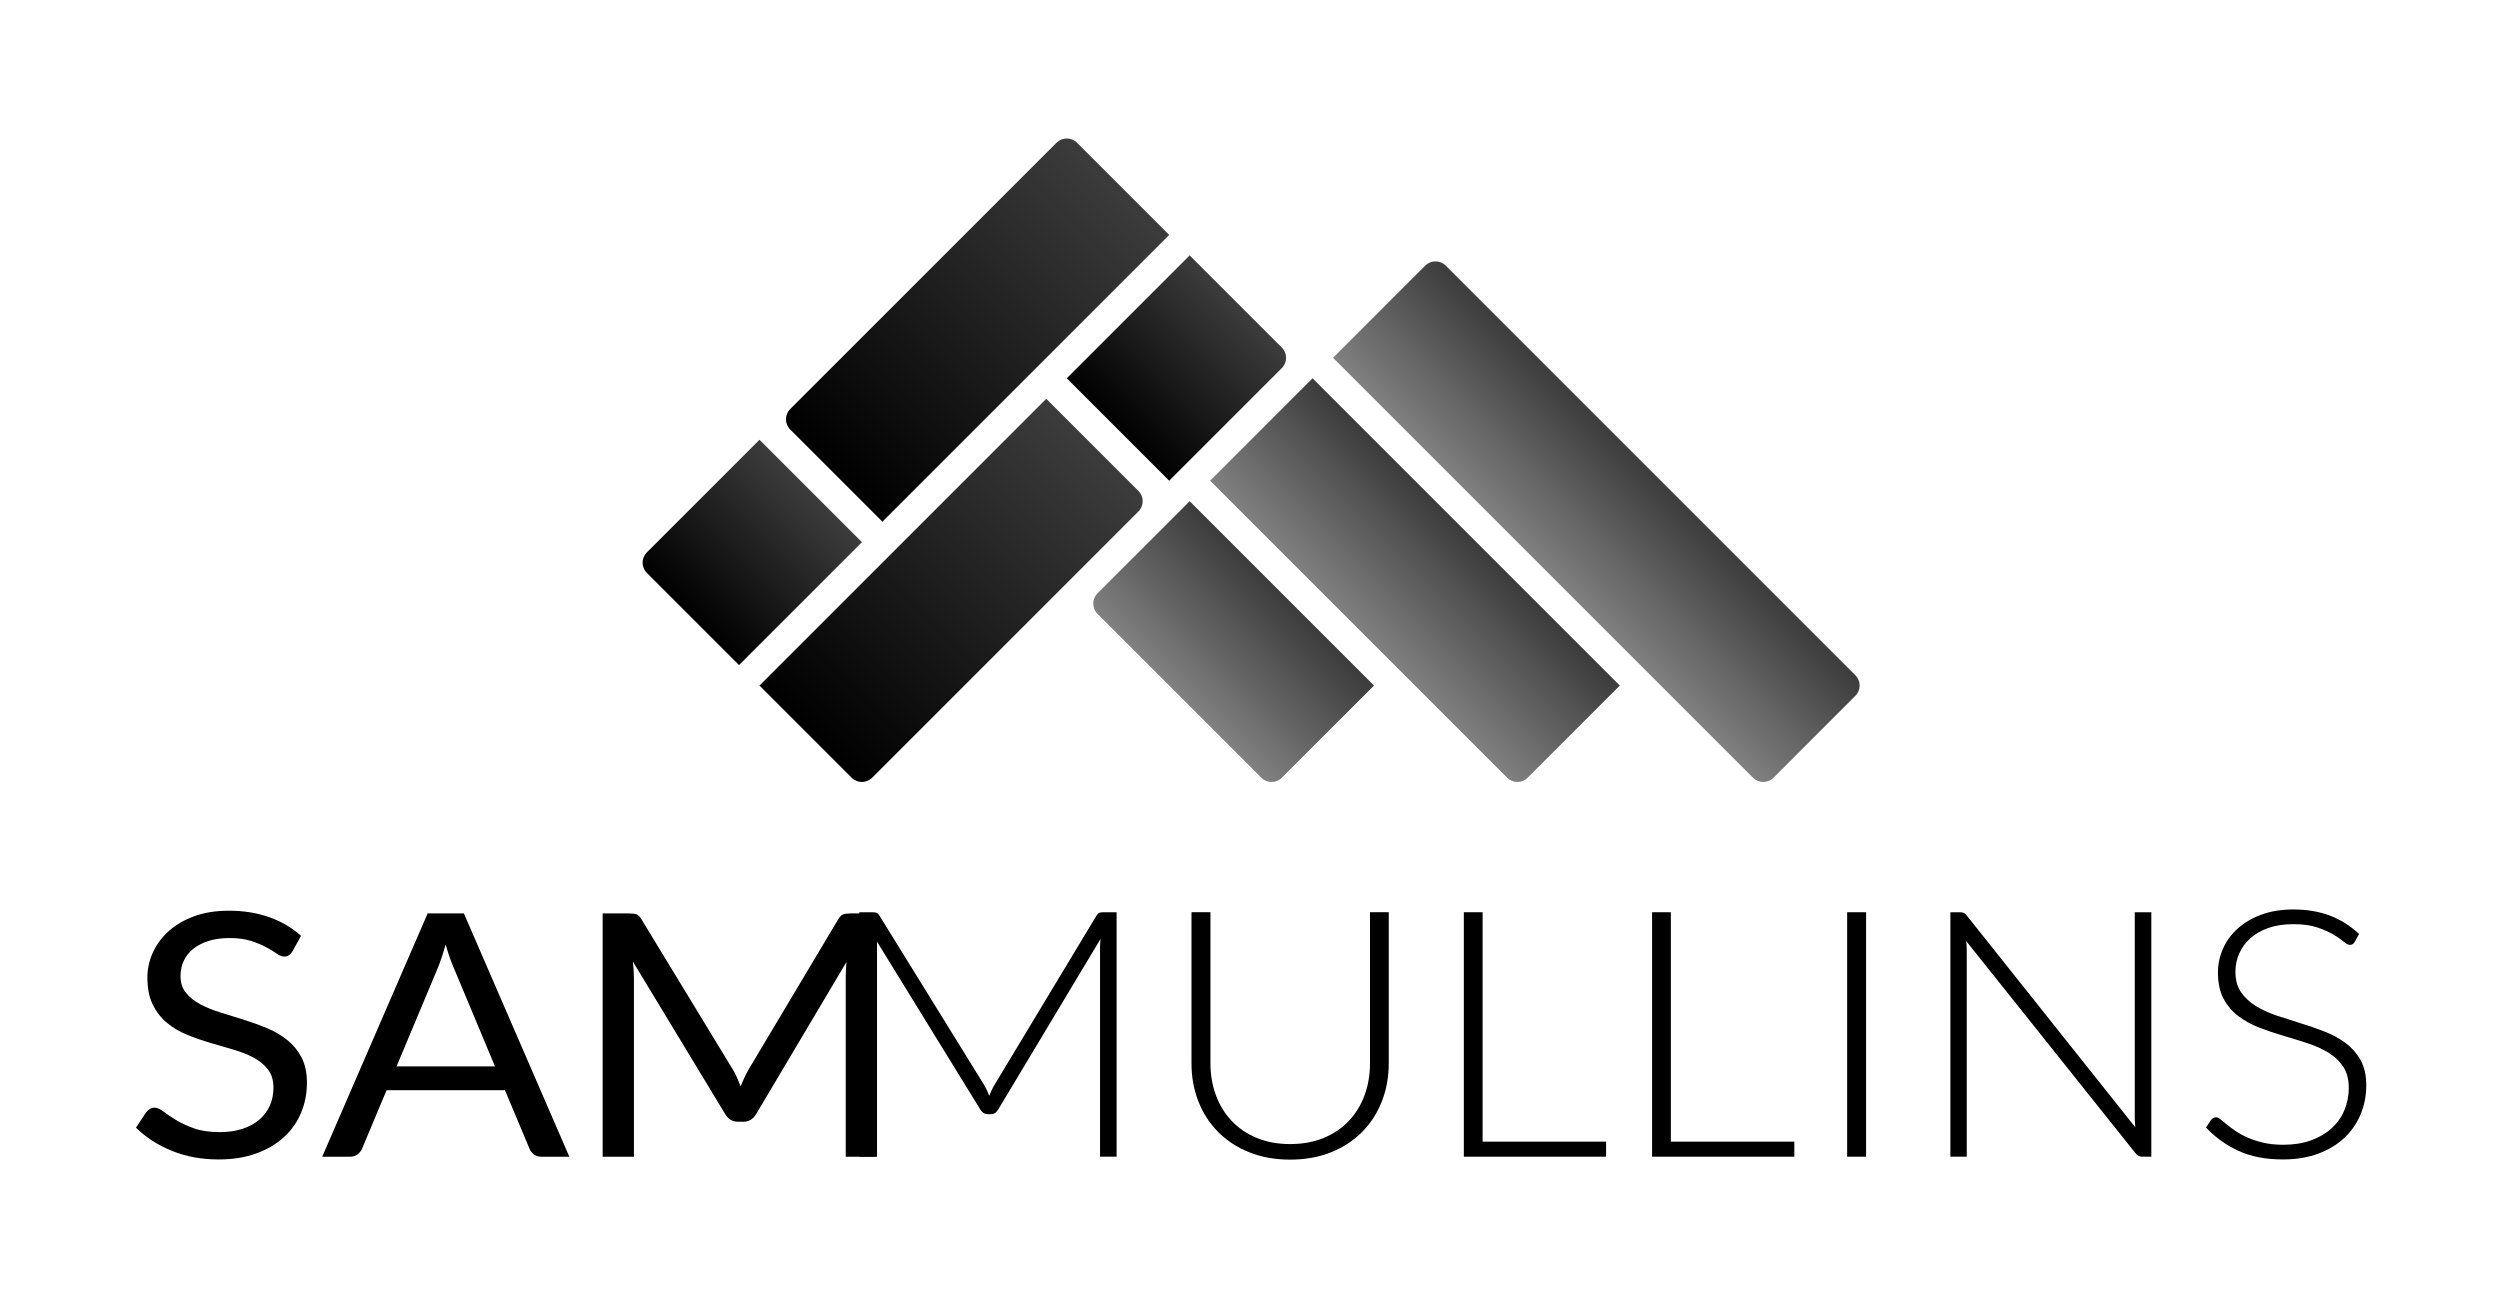
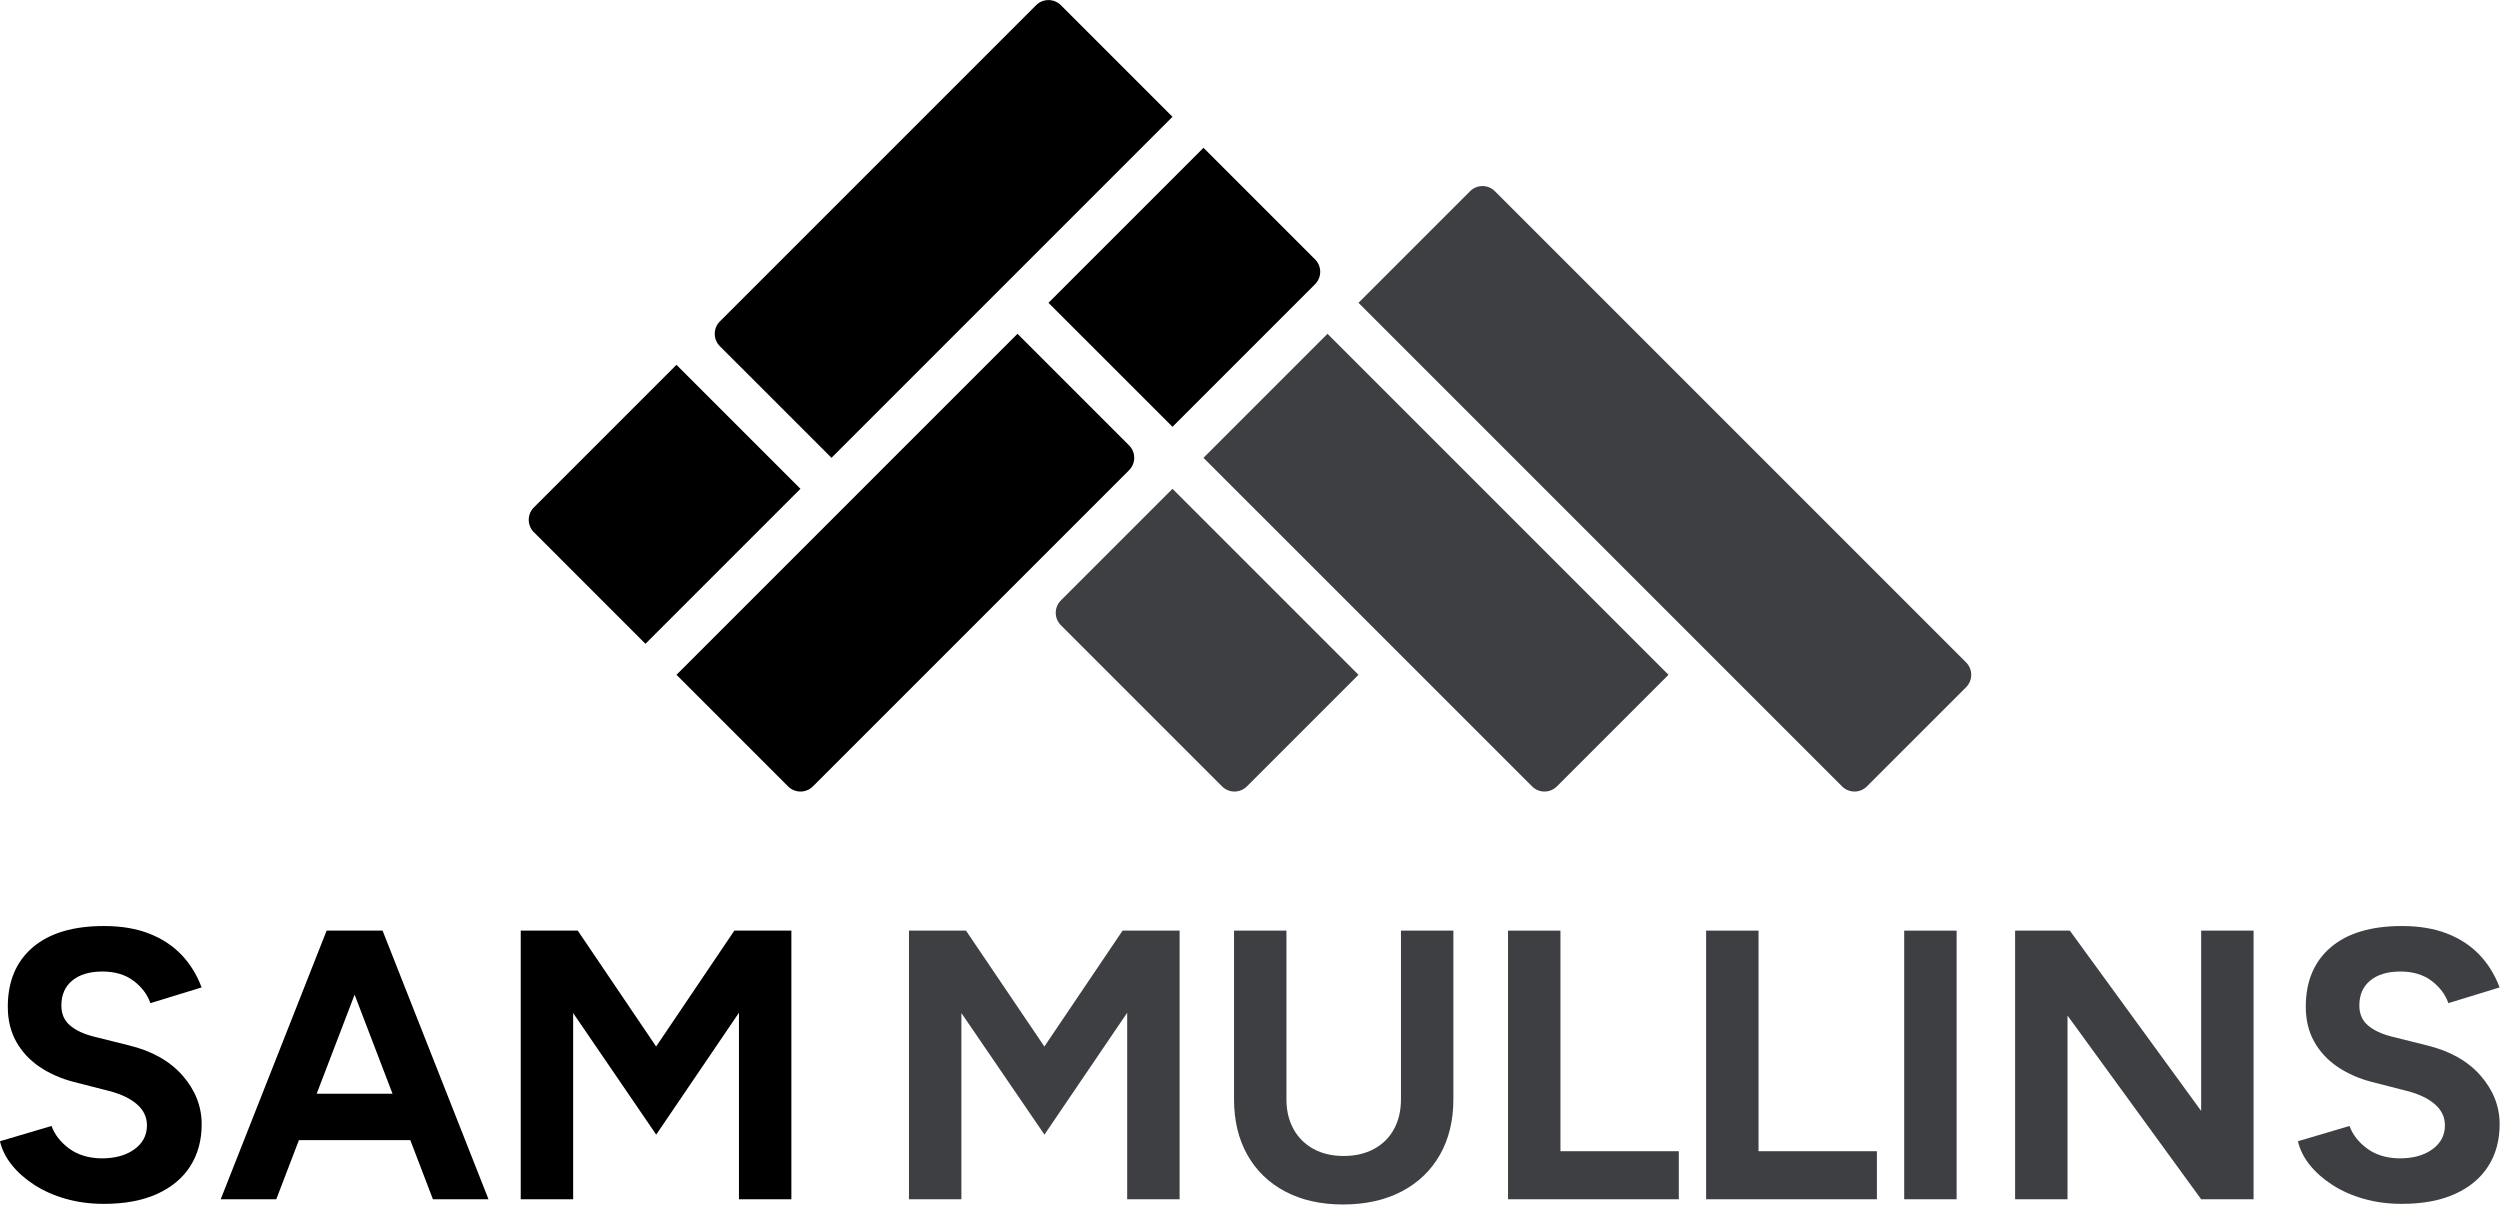
- <svg xmlns="http://www.w3.org/2000/svg" viewBox="0 0 4471 2309" version="1.1" xml:space="preserve" fill-rule="evenodd" clip-rule="evenodd" stroke-linejoin="round" stroke-miterlimit="2">
-   <g>
-     <path d="M1760.62,1941.32c3.291,5.768 6.143,11.947 8.557,18.538c1.316,-3.296 2.687,-6.54 4.113,-9.732c1.427,-3.193 3.017,-6.231 4.772,-9.115l182.979,-303.703c1.755,-2.677 3.51,-4.325 5.266,-4.943c1.755,-0.618 4.168,-0.927 7.24,-0.927l23.366,0l0,437.172l-29.619,0l0,-372.6c0,-5.355 0.329,-11.02 0.987,-16.993l-183.308,305.557c-3.071,5.355 -7.459,8.033 -13.164,8.033l-5.265,0c-5.485,0 -9.873,-2.678 -13.164,-8.033l-188.244,-305.866c0.658,5.973 0.987,11.741 0.987,17.302l0,372.6l-29.29,0l0,-437.172l23.037,0c3.072,0 5.54,0.309 7.405,0.927c1.865,0.618 3.675,2.266 5.43,4.943l187.915,304.012Z" fill="currentColor" fill-rule="nonzero" />
-     <path d="M2307.25,2046.05c22.379,0 42.399,-3.656 60.061,-10.968c17.661,-7.312 32.635,-17.456 44.922,-30.432c12.286,-12.976 21.665,-28.269 28.138,-45.88c6.472,-17.61 9.708,-36.611 9.708,-57.002l0,-270.336l33.568,0l0,270.336c0,24.099 -4.059,46.601 -12.177,67.507c-8.117,20.906 -19.8,39.134 -35.049,54.685c-15.248,15.551 -33.787,27.755 -55.617,36.611c-21.83,8.857 -46.348,13.285 -73.554,13.285c-27.205,0 -51.723,-4.428 -73.553,-13.285c-21.83,-8.856 -40.37,-21.06 -55.618,-36.611c-15.248,-15.551 -26.931,-33.779 -35.049,-54.685c-8.117,-20.906 -12.176,-43.408 -12.176,-67.507l0,-270.336l33.897,0l0,270.027c0,20.391 3.236,39.392 9.708,57.002c6.472,17.611 15.797,32.904 27.973,45.88c12.177,12.976 27.096,23.172 44.758,30.587c17.661,7.415 37.682,11.122 60.06,11.122Z" fill="currentColor" fill-rule="nonzero" />
-     <path d="M2651.49,2041.73l220.825,0l0,26.879l-254.393,0l0,-437.172l33.568,0l0,410.293Z" fill="currentColor" fill-rule="nonzero" />
-     <path d="M2988.15,2041.73l220.825,0l0,26.879l-254.393,0l0,-437.172l33.568,0l0,410.293Z" fill="currentColor" fill-rule="nonzero" />
-     <rect x="3303.43" y="1631.44" width="33.897" height="437.172" fill="currentColor" fill-rule="nonzero" />
-     <path d="M3504.51,1631.44c3.071,0 5.485,0.361 7.24,1.081c1.755,0.721 3.62,2.318 5.594,4.789l301.454,378.78c-0.658,-6.179 -0.987,-12.153 -0.987,-17.92l0,-366.73l29.619,0l0,437.172l-16.126,0c-5.046,0 -9.105,-2.06 -12.177,-6.179l-302.77,-379.397c0.658,6.179 0.987,12.049 0.987,17.61l0,367.966l-29.289,0l0,-437.172l16.455,0Z" fill="currentColor" fill-rule="nonzero" />
-     <path d="M4211.08,1684.58c-1.974,3.502 -4.826,5.253 -8.556,5.253c-2.863,0 -6.549,-1.906 -11.061,-5.716c-4.511,-3.81 -10.619,-8.033 -18.324,-12.667c-7.705,-4.635 -17.334,-8.908 -28.889,-12.822c-11.554,-3.913 -25.806,-5.87 -42.754,-5.87c-16.949,0 -31.861,2.266 -44.737,6.797c-12.876,4.531 -23.662,10.71 -32.357,18.537c-8.695,7.827 -15.299,16.89 -19.81,27.188c-4.511,10.299 -6.767,21.112 -6.767,32.441c0,14.83 3.35,27.085 10.05,36.765c6.7,9.681 15.544,17.92 26.531,24.717c10.987,6.797 23.456,12.513 37.407,17.147c13.95,4.634 28.286,9.217 43.006,13.748c14.721,4.532 29.056,9.527 43.007,14.985c13.95,5.458 26.418,12.307 37.404,20.545c10.985,8.239 19.829,18.383 26.531,30.432c6.702,12.05 10.053,27.034 10.053,44.953c0,18.332 -3.346,35.582 -10.038,51.751c-6.691,16.168 -16.4,30.226 -29.125,42.172c-12.725,11.946 -28.302,21.369 -46.732,28.269c-18.429,6.9 -39.492,10.35 -63.187,10.35c-30.716,0 -57.153,-5.097 -79.312,-15.293c-22.16,-10.195 -41.577,-24.15 -58.251,-41.863l9.215,-13.594c2.633,-3.09 5.704,-4.635 9.215,-4.635c1.978,0 4.504,1.236 7.579,3.708c3.075,2.471 6.81,5.509 11.205,9.114c4.395,3.604 9.668,7.518 15.82,11.74c6.152,4.223 13.291,8.136 21.419,11.741c8.128,3.604 17.466,6.642 28.012,9.114c10.547,2.471 22.52,3.707 35.921,3.707c18.457,0 34.936,-2.626 49.437,-7.878c14.501,-5.252 26.749,-12.41 36.746,-21.473c9.996,-9.062 17.63,-19.824 22.903,-32.285c5.272,-12.462 7.908,-25.798 7.908,-40.01c0,-15.448 -3.351,-28.167 -10.053,-38.156c-6.702,-9.99 -15.545,-18.332 -26.531,-25.026c-10.985,-6.694 -23.453,-12.306 -37.404,-16.838c-13.95,-4.531 -28.286,-8.959 -43.006,-13.285c-14.72,-4.325 -29.056,-9.165 -43.007,-14.521c-13.95,-5.355 -26.419,-12.203 -37.406,-20.545c-10.987,-8.342 -19.831,-18.743 -26.531,-31.205c-6.7,-12.461 -10.05,-28.063 -10.05,-46.806c0,-14.624 2.966,-28.733 8.898,-42.327c5.932,-13.594 14.611,-25.592 26.035,-35.994c11.424,-10.401 25.54,-18.743 42.348,-25.025c16.808,-6.282 35.978,-9.423 57.51,-9.423c24.165,0 45.859,3.604 65.084,10.813c19.225,7.209 36.739,18.229 52.543,33.058l-7.899,14.212Z" fill="currentColor" fill-rule="nonzero" />
-     <path class="logo-strong" d="M522.917,1701.59c-1.975,3.036 -4.059,5.314 -6.253,6.832c-2.194,1.518 -5.046,2.277 -8.557,2.277c-3.729,0 -8.063,-1.72 -12.999,-5.162c-4.936,-3.441 -11.189,-7.237 -18.759,-11.386c-7.569,-4.15 -16.674,-7.946 -27.315,-11.387c-10.641,-3.441 -23.53,-5.162 -38.669,-5.162c-14.261,0 -26.876,1.771 -37.846,5.314c-10.97,3.542 -20.13,8.35 -27.48,14.423c-7.35,6.073 -12.889,13.208 -16.619,21.407c-3.73,8.198 -5.595,17.055 -5.595,26.569c0,12.146 3.236,22.217 9.708,30.213c6.473,7.996 15.029,14.828 25.67,20.496c10.641,5.668 22.708,10.577 36.201,14.726c13.493,4.15 27.315,8.452 41.466,12.905c14.152,4.454 27.974,9.464 41.467,15.031c13.493,5.567 25.56,12.601 36.201,21.103c10.64,8.502 19.197,18.927 25.669,31.276c6.472,12.348 9.709,27.53 9.709,45.547c0,19.028 -3.511,36.893 -10.532,53.593c-7.02,16.701 -17.277,31.225 -30.77,43.573c-13.493,12.348 -30.058,22.065 -49.694,29.15c-19.636,7.085 -41.96,10.628 -66.972,10.628c-30.496,0 -58.305,-5.112 -83.426,-15.334c-25.121,-10.223 -46.567,-24.039 -64.339,-41.448l18.43,-27.935c1.755,-2.227 3.894,-4.1 6.417,-5.618c2.523,-1.518 5.321,-2.277 8.392,-2.277c4.608,0 9.873,2.277 15.797,6.832c5.924,4.555 13.328,9.565 22.214,15.03c8.886,5.466 19.636,10.476 32.252,15.031c12.615,4.554 28.028,6.832 46.238,6.832c15.139,0 28.632,-1.923 40.479,-5.769c11.848,-3.847 21.885,-9.262 30.113,-16.246c8.227,-6.983 14.535,-15.334 18.923,-25.05c4.388,-9.717 6.582,-20.547 6.582,-32.49c0,-13.158 -3.236,-23.938 -9.709,-32.339c-6.472,-8.4 -14.974,-15.435 -25.505,-21.103c-10.531,-5.668 -22.543,-10.476 -36.036,-14.423c-13.493,-3.948 -27.315,-7.996 -41.466,-12.146c-14.152,-4.15 -27.974,-8.957 -41.467,-14.423c-13.493,-5.466 -25.505,-12.551 -36.036,-21.255c-10.531,-8.705 -19.033,-19.585 -25.505,-32.642c-6.472,-13.057 -9.709,-29.201 -9.709,-48.432c0,-15.384 3.237,-30.263 9.709,-44.636c6.472,-14.372 15.851,-27.125 28.138,-38.259c12.286,-11.134 27.479,-20.04 45.58,-26.721c18.1,-6.68 38.888,-10.02 62.364,-10.02c26.328,0 50.352,3.846 72.072,11.539c21.721,7.692 40.699,18.826 56.934,33.401l-15.467,27.935Z" fill-rule="nonzero" />
-     <path class="logo-strong" d="M1018.21,2068.7l-49.365,0c-5.704,0 -10.312,-1.315 -13.822,-3.947c-3.511,-2.632 -6.143,-5.972 -7.899,-10.02l-44.099,-105.062l-211.61,0l-44.099,105.062c-1.536,3.643 -4.169,6.882 -7.898,9.716c-3.73,2.834 -8.338,4.251 -13.823,4.251l-49.364,0l188.573,-435.124l64.832,0l188.574,435.124Zm-309.024,-161.539l176.068,0l-74.047,-177.025c-4.827,-10.932 -9.544,-24.596 -14.151,-40.993c-2.414,8.3 -4.772,15.942 -7.076,22.926c-2.304,6.984 -4.552,13.107 -6.746,18.37l-74.048,176.722Z" fill-rule="nonzero" />
-     <path class="logo-strong" d="M1309.79,1911.41c3.071,4.858 5.759,9.97 8.063,15.334c2.303,5.364 4.552,10.78 6.746,16.245c2.194,-5.668 4.498,-11.083 6.911,-16.245c2.414,-5.162 5.156,-10.374 8.228,-15.638l159.612,-267.511c2.852,-4.656 5.814,-7.49 8.886,-8.502c3.071,-1.013 7.459,-1.519 13.164,-1.519l47.061,0l0,435.124l-55.947,0l0,-319.738c0,-4.251 0.11,-8.806 0.329,-13.664c0.22,-4.859 0.549,-9.818 0.988,-14.879l-161.588,272.066c-5.485,9.11 -13.164,13.664 -23.037,13.664l-9.214,0c-9.873,0 -17.552,-4.554 -23.037,-13.664l-165.207,-272.977c0.658,5.263 1.151,10.425 1.48,15.486c0.33,5.061 0.494,9.717 0.494,13.968l0,319.738l-55.947,0l0,-435.124l47.061,0c5.705,0 10.093,0.506 13.164,1.519c3.072,1.012 6.034,3.846 8.886,8.502l162.904,267.815Z" fill-rule="nonzero" />
+ <svg xmlns="http://www.w3.org/2000/svg" viewBox="55.88 36 912.38 439.63" class="logo logo--logo" role="img" aria-label="Sam Mullins">
+   <g class="logo-mark" fill="#000000">
+     <g transform="translate(1.77 -4.34)">
+       <path class="logo-bar logo-primary" data-index="1" data-letter="S" d="M248.95,225.52C246.45,228.02 246.45,232.07 248.95,234.57L289.67,275.3L346.24,218.73L300.99,173.48Z" />
+       <path class="logo-bar logo-primary" data-index="2" data-letter="S" d="M316.83,157.64C314.33,160.14 314.33,164.19 316.83,166.69L357.56,207.42L482.01,82.97L441.28,42.24C438.78,39.74 434.73,39.74 432.23,42.24Z" />
+       <path class="logo-bar logo-primary" data-index="3" data-letter="S" d="M300.99,286.61L341.72,327.34C344.22,329.84 348.27,329.84 350.77,327.34L466.17,211.94C468.67,209.44 468.67,205.39 466.17,202.89L425.44,162.16Z" />
+       <path class="logo-bar logo-primary" data-index="4" data-letter="S" d="M436.75,150.85L482.01,196.1L534.05,144.06C536.55,141.56 536.55,137.51 534.05,135.01L493.32,94.28Z" />
+       <path class="logo-bar logo-secondary" data-index="5" data-letter="M" d="M441.28,259.46C438.78,261.96 438.78,266.01 441.28,268.51L500.11,327.34C502.61,329.84 506.66,329.84 509.16,327.34L549.89,286.61L482.01,218.73Z" fill="#3d3f43" />
+       <path class="logo-bar logo-secondary" data-index="6" data-letter="M" d="M493.32,207.42L613.25,327.34C615.75,329.84 619.8,329.84 622.3,327.34L663.03,286.61L538.58,162.16Z" fill="#3d3f43" />
+       <path class="logo-bar logo-secondary" data-index="7" data-letter="M" d="M549.89,150.85L726.38,327.34C728.88,329.84 732.94,329.84 735.43,327.34L771.64,291.14C774.14,288.64 774.14,284.59 771.64,282.09L599.67,110.12C597.17,107.62 593.12,107.62 590.62,110.12Z" fill="#3d3f43" />
+     </g>
  </g>
-   <g>
-     <path d="M1358.29,786.447l-201.486,201.486c-10.109,10.11 -10.109,26.525 0,36.634l164.853,164.853l219.803,-219.804l-183.17,-183.169Z" fill="url(#_Linear1)" />
-     <path d="M1926.11,255.255c-10.11,-10.109 -26.525,-10.109 -36.634,0l-476.241,476.241c-10.109,10.109 -10.109,26.525 0,36.634l164.853,164.853l512.874,-512.875l-164.852,-164.853Z" fill="url(#_Linear2)" />
-     <path d="M1871.16,713.179l-512.875,512.875l164.853,164.852c10.109,10.11 26.524,10.11 36.634,0l476.241,-476.24c10.109,-10.11 10.109,-26.525 0,-36.634l-164.853,-164.853Z" fill="url(#_Linear3)" />
-     <path d="M2127.6,456.742l-219.803,219.803l183.169,183.17l201.487,-201.487c10.109,-10.109 10.109,-26.524 0,-36.634l-164.853,-164.852Z" fill="url(#_Linear4)" />
-     <path d="M2127.6,896.349l-164.852,164.852c-10.11,10.11 -10.11,26.525 0,36.634l293.071,293.071c10.109,10.11 26.524,10.11 36.634,0l164.852,-164.852l-329.705,-329.705Z" fill="url(#_Linear5)" />
-     <path d="M2347.4,676.545l-183.17,183.17l531.192,531.191c10.109,10.11 26.524,10.11 36.634,0l164.852,-164.852l-549.508,-549.509Z" fill="url(#_Linear6)" />
-     <path d="M2585.52,475.059c-10.109,-10.11 -26.524,-10.11 -36.634,0l-164.852,164.852l750.995,750.995c10.109,10.11 26.524,10.11 36.633,0l146.536,-146.535c10.109,-10.11 10.109,-26.525 0,-36.634l-732.678,-732.678Z" fill="url(#_Linear7)" />
+   <g class="logo-wordmark" fill="#000000">
+     <g>
+       <g>
+         <g transform="matrix(0.972605,0,0,0.972605,-186.1577,-122.0511)">
+           <g transform="translate(9 0)">
+             <path class="logo-glyph logo-primary" data-index="1" data-char="S" data-word="sam" d="M278.809,614.23C273.721,614.23 268.969,613.602 264.553,612.345C260.137,611.086 256.205,609.344 252.758,607.118C249.313,604.891 246.476,602.38 244.249,599.587C242.023,596.793 240.554,593.84 239.843,590.729L259.196,584.998C260.367,588.243 262.547,591.051 265.734,593.422C268.922,595.794 272.906,597.037 277.686,597.153C282.833,597.21 287.004,596.096 290.201,593.812C293.397,591.527 294.995,588.522 294.995,584.796C294.995,581.667 293.733,579.013 291.209,576.833C288.684,574.654 285.204,572.998 280.769,571.865L267.606,568.495C262.73,567.229 258.424,565.329 254.689,562.795C250.955,560.26 248.037,557.111 245.934,553.348C243.833,549.584 242.782,545.226 242.782,540.273C242.782,530.73 245.906,523.294 252.155,517.966C258.404,512.638 267.308,509.974 278.867,509.974C285.319,509.974 290.959,510.916 295.787,512.798C300.616,514.679 304.667,517.333 307.94,520.761C311.214,524.187 313.735,528.271 315.502,533.014L296.291,538.918C295.159,535.654 293.051,532.861 289.969,530.537C286.888,528.214 282.995,527.052 278.291,527.052C273.491,527.052 269.723,528.175 266.987,530.422C264.251,532.668 262.883,535.798 262.883,539.812C262.883,542.96 263.968,545.452 266.137,547.286C268.307,549.119 271.255,550.506 274.979,551.446L288.227,554.758C296.906,556.87 303.626,560.658 308.387,566.121C313.148,571.582 315.529,577.663 315.529,584.364C315.529,590.374 314.103,595.617 311.252,600.091C308.402,604.564 304.241,608.039 298.769,610.516C293.297,612.992 286.643,614.23 278.809,614.23Z" />
+           </g>
+           <g transform="translate(9 0)">
+             <path class="logo-glyph logo-primary" data-index="2" data-char="A" data-word="sam" d="M402.305,612.502L363.713,511.702L383.411,511.702L423.155,612.502L402.305,612.502ZM322.673,612.502L362.417,511.702L382.115,511.702L343.523,612.502L322.673,612.502ZM341.393,590.326L341.393,572.902L404.521,572.902L404.521,590.326L341.393,590.326Z" />
+           </g>
+           <g transform="translate(9 0)">
+             <path class="logo-glyph logo-primary" data-index="3" data-char="M" data-word="sam" d="M435.251,612.502L435.251,511.702L456.649,511.702L486.054,555.19L515.403,511.702L536.801,511.702L536.801,612.502L517.131,612.502L517.131,542.518L486.083,588.252L454.921,542.633L454.921,612.502L435.251,612.502Z" />
+           </g>
+           <g transform="translate(-3 0)">
+             <path class="logo-glyph logo-secondary" data-index="4" data-char="M" data-word="mullins" d="M592.931,612.502L592.931,511.702L614.329,511.702L643.734,555.19L673.083,511.702L694.481,511.702L694.481,612.502L674.811,612.502L674.811,542.518L643.763,588.252L612.601,542.633L612.601,612.502L592.931,612.502Z" fill="#3d3f43" />
+           </g>
+           <g transform="translate(-3 0)">
+             <path class="logo-glyph logo-secondary" data-index="5" data-char="U" data-word="mullins" d="M755.737,614.46C747.463,614.46 740.254,612.838 734.11,609.593C727.966,606.349 723.228,601.765 719.897,595.841C716.565,589.918 714.899,582.963 714.899,574.977L714.899,511.702L734.569,511.702L734.569,574.977C734.569,579.258 735.461,583.002 737.246,586.209C739.033,589.414 741.534,591.891 744.75,593.638C747.966,595.386 751.724,596.26 756.025,596.26C760.364,596.26 764.156,595.386 767.401,593.638C770.647,591.891 773.148,589.414 774.905,586.209C776.661,583.002 777.539,579.258 777.539,574.977L777.539,511.702L797.209,511.702L797.209,574.977C797.209,582.963 795.519,589.918 792.14,595.841C788.762,601.765 783.967,606.349 777.755,609.593C771.544,612.838 764.204,614.46 755.737,614.46Z" fill="#3d3f43" />
+           </g>
+           <g transform="translate(-3 0)">
+             <path class="logo-glyph logo-secondary" data-index="6" data-char="L" data-word="mullins" d="M817.715,612.502L817.715,511.702L837.385,511.702L837.385,594.473L881.795,594.473L881.795,612.502L817.715,612.502Z" fill="#3d3f43" />
+           </g>
+           <g transform="translate(-6 0)">
+             <path class="logo-glyph logo-secondary" data-index="7" data-char="L" data-word="mullins" d="M895.043,612.502L895.043,511.702L914.713,511.702L914.713,594.473L959.123,594.473L959.123,612.502L895.043,612.502Z" fill="#3d3f43" />
+           </g>
+           <g transform="translate(-9 0)">
+             <rect class="logo-glyph logo-secondary" data-index="8" data-char="I" data-word="mullins" x="972.371" y="511.702" width="19.67" height="100.8" fill="#3d3f43" />
+           </g>
+           <g transform="translate(-9 0)">
+             <path class="logo-glyph logo-secondary" data-index="9" data-char="N" data-word="mullins" d="M1013.987,612.502L1013.987,511.702L1034.521,511.702L1083.798,579.355L1083.798,511.702L1103.47,511.702L1103.47,612.502L1083.798,612.502L1033.657,543.583L1033.657,612.502L1013.987,612.502Z" fill="#3d3f43" />
+           </g>
+           <g transform="translate(-9 0)">
+             <path class="logo-glyph logo-secondary" data-index="10" data-char="S" data-word="mullins" d="M1159.081,614.23C1153.993,614.23 1149.241,613.602 1144.825,612.345C1140.409,611.086 1136.477,609.344 1133.03,607.118C1129.585,604.891 1126.748,602.38 1124.521,599.587C1122.295,596.793 1120.826,593.84 1120.115,590.729L1139.468,584.998C1140.639,588.243 1142.819,591.051 1146.006,593.422C1149.194,595.794 1153.178,597.037 1157.958,597.153C1163.105,597.21 1167.276,596.096 1170.473,593.812C1173.669,591.527 1175.267,588.522 1175.267,584.796C1175.267,581.667 1174.005,579.013 1171.481,576.833C1168.956,574.654 1165.476,572.998 1161.041,571.865L1147.878,568.495C1143.002,567.229 1138.696,565.329 1134.961,562.795C1131.227,560.26 1128.309,557.111 1126.206,553.348C1124.105,549.584 1123.054,545.226 1123.054,540.273C1123.054,530.73 1126.178,523.294 1132.427,517.966C1138.676,512.638 1147.58,509.974 1159.139,509.974C1165.591,509.974 1171.231,510.916 1176.059,512.798C1180.888,514.679 1184.939,517.333 1188.212,520.761C1191.486,524.187 1194.007,528.271 1195.774,533.014L1176.563,538.918C1175.431,535.654 1173.323,532.861 1170.241,530.537C1167.16,528.214 1163.267,527.052 1158.563,527.052C1153.763,527.052 1149.995,528.175 1147.259,530.422C1144.523,532.668 1143.155,535.798 1143.155,539.812C1143.155,542.96 1144.24,545.452 1146.409,547.286C1148.579,549.119 1151.527,550.506 1155.251,551.446L1168.499,554.758C1177.178,556.87 1183.898,560.658 1188.659,566.121C1193.42,571.582 1195.801,577.663 1195.801,584.364C1195.801,590.374 1194.375,595.617 1191.524,600.091C1188.674,604.564 1184.513,608.039 1179.041,610.516C1173.569,612.992 1166.915,614.23 1159.081,614.23Z" fill="#3d3f43" />
+           </g>
+         </g>
+       </g>
+     </g>
  </g>
-   <defs>
-     <linearGradient id="_Linear1" x1="0" y1="0" x2="1" y2="0" gradientUnits="userSpaceOnUse" gradientTransform="matrix(219.803,-219.803,183.169,183.169,1230.07,1097.84)">
-       <stop class="logo-stop-a" offset="0" stop-color="#000" stop-opacity="1" />
-       <stop class="logo-stop-b" offset="1" stop-color="#3c3c3c" stop-opacity="1" />
-     </linearGradient>
-     <linearGradient id="_Linear2" x1="0" y1="0" x2="1" y2="0" gradientUnits="userSpaceOnUse" gradientTransform="matrix(512.875,-512.875,183.169,183.169,1486.51,841.398)">
-       <stop class="logo-stop-a" offset="0" stop-color="#000" stop-opacity="1" />
-       <stop class="logo-stop-b" offset="1" stop-color="#3c3c3c" stop-opacity="1" />
-     </linearGradient>
-     <linearGradient id="_Linear3" x1="0" y1="0" x2="1" y2="0" gradientUnits="userSpaceOnUse" gradientTransform="matrix(512.875,-512.875,183.169,183.169,1449.87,1317.64)">
-       <stop class="logo-stop-a" offset="0" stop-color="#000" stop-opacity="1" />
-       <stop class="logo-stop-b" offset="1" stop-color="#3c3c3c" stop-opacity="1" />
-     </linearGradient>
-     <linearGradient id="_Linear4" x1="0" y1="0" x2="1" y2="0" gradientUnits="userSpaceOnUse" gradientTransform="matrix(219.803,-219.803,183.169,183.169,1999.38,768.13)">
-       <stop class="logo-stop-a" offset="0" stop-color="#000" stop-opacity="1" />
-       <stop class="logo-stop-b" offset="1" stop-color="#3c3c3c" stop-opacity="1" />
-     </linearGradient>
-     <linearGradient id="_Linear5" x1="0" y1="0" x2="1" y2="0" gradientUnits="userSpaceOnUse" gradientTransform="matrix(183.169,-183.169,329.705,329.705,2109.28,1244.37)">
-       <stop class="logo-stop-c" offset="0" stop-color="#808080" stop-opacity="1" />
-       <stop class="logo-stop-b" offset="1" stop-color="#3c3c3c" stop-opacity="1" />
-     </linearGradient>
-     <linearGradient id="_Linear6" x1="0" y1="0" x2="1" y2="0" gradientUnits="userSpaceOnUse" gradientTransform="matrix(183.169,-183.169,549.508,549.508,2438.99,1134.47)">
-       <stop class="logo-stop-c" offset="0" stop-color="#808080" stop-opacity="1" />
-       <stop class="logo-stop-b" offset="1" stop-color="#3c3c3c" stop-opacity="1" />
-     </linearGradient>
-     <linearGradient id="_Linear7" x1="0" y1="0" x2="1" y2="0" gradientUnits="userSpaceOnUse" gradientTransform="matrix(183.169,-183.169,769.312,769.312,2768.69,1024.57)">
-       <stop class="logo-stop-c" offset="0" stop-color="#808080" stop-opacity="1" />
-       <stop class="logo-stop-b" offset="1" stop-color="#3c3c3c" stop-opacity="1" />
-     </linearGradient>
-   </defs>
</svg>
